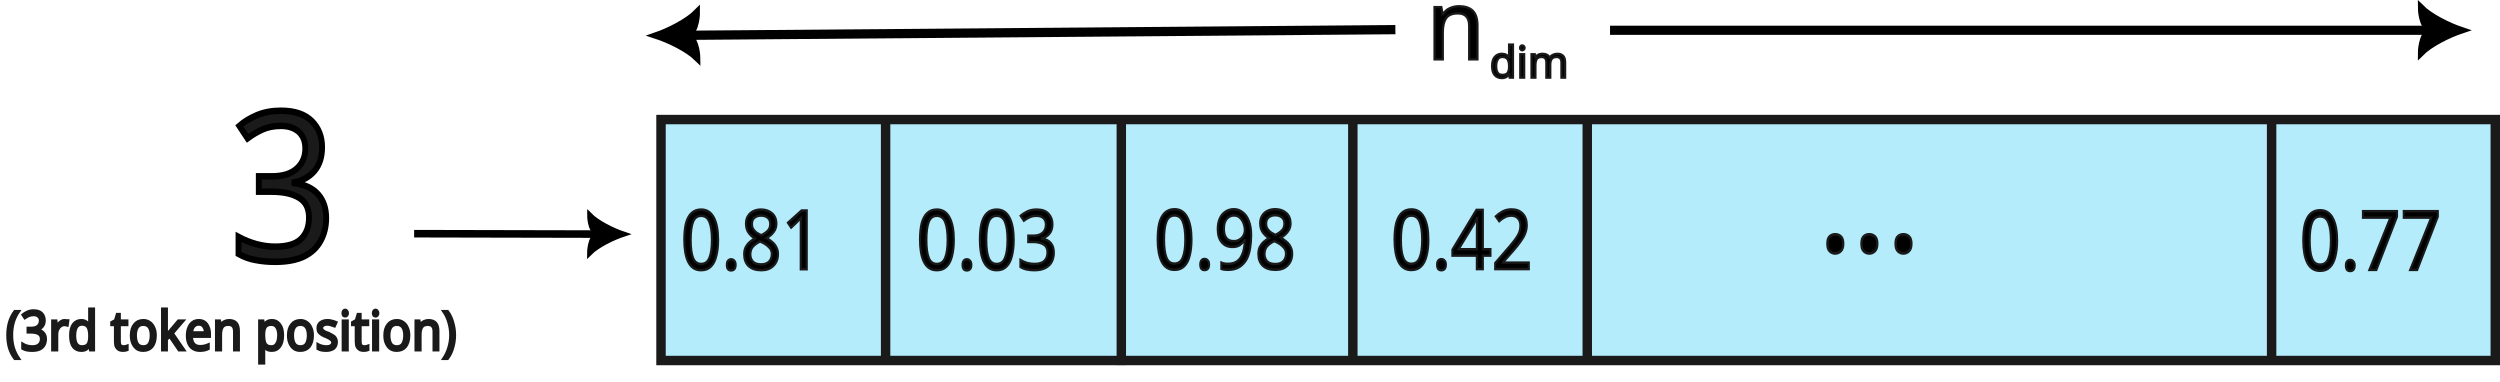
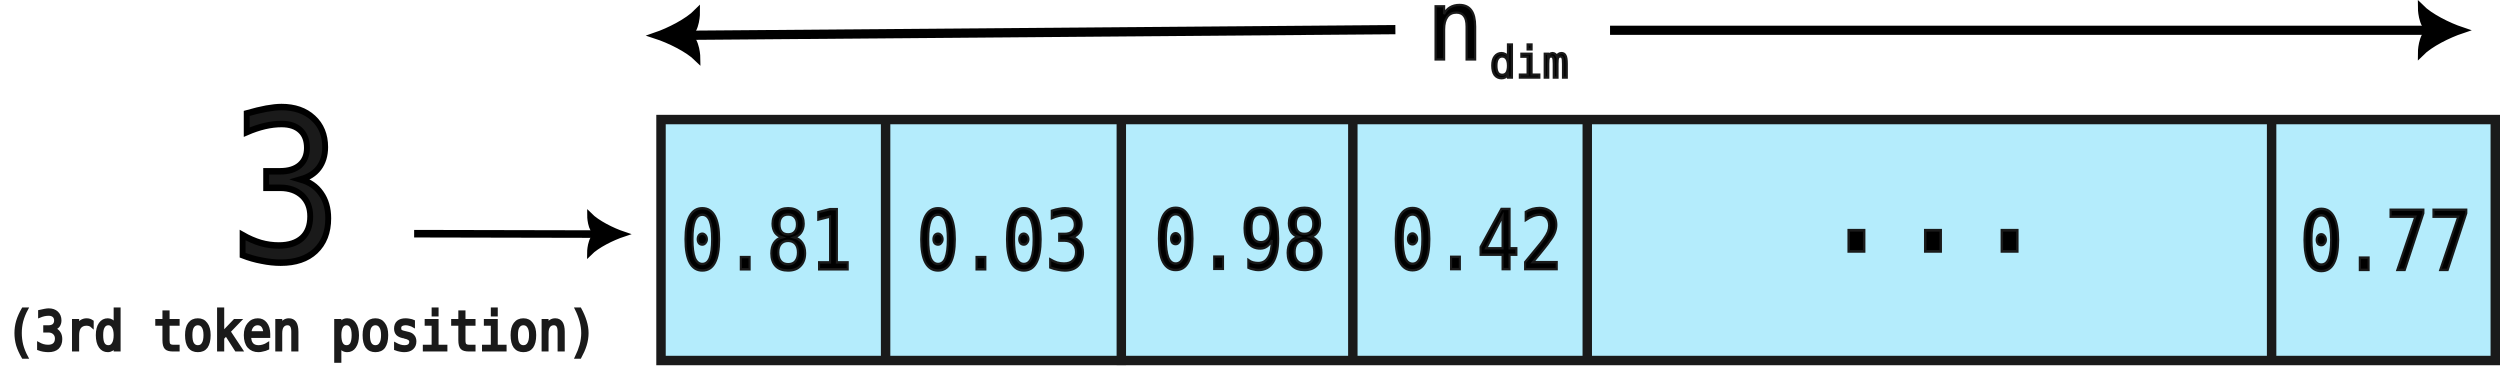
<svg xmlns="http://www.w3.org/2000/svg" width="181.476mm" height="27.71mm" viewBox="0 0 181.476 27.71" version="1.1" id="svg1">
  <defs id="defs1">
    <marker style="overflow:visible" id="marker12" refX="0" refY="0" orient="auto-start-reverse" markerWidth="1" markerHeight="1" viewBox="0 0 1 1" preserveAspectRatio="xMidYMid">
      <path transform="scale(0.5)" style="fill:context-stroke;fill-rule:evenodd;stroke:context-stroke;stroke-width:1pt" d="m 6,0 c -3,1 -7,3 -9,5 0,0 0,-4 2,-5 -2,-1 -2,-5 -2,-5 2,2 6,4 9,5 z" id="path12" />
    </marker>
    <marker style="overflow:visible" id="marker10" refX="0" refY="0" orient="auto-start-reverse" markerWidth="1" markerHeight="1" viewBox="0 0 1 1" preserveAspectRatio="xMidYMid">
      <path transform="scale(0.5)" style="fill:context-stroke;fill-rule:evenodd;stroke:context-stroke;stroke-width:1pt" d="m 6,0 c -3,1 -7,3 -9,5 0,0 0,-4 2,-5 -2,-1 -2,-5 -2,-5 2,2 6,4 9,5 z" id="path10" />
    </marker>
    <marker style="overflow:visible" id="ArrowTriangleStylized" refX="0" refY="0" orient="auto-start-reverse" markerWidth="1" markerHeight="1" viewBox="0 0 1 1" preserveAspectRatio="xMidYMid">
      <path transform="scale(0.5)" style="fill:context-stroke;fill-rule:evenodd;stroke:context-stroke;stroke-width:1pt" d="m 6,0 c -3,1 -7,3 -9,5 0,0 0,-4 2,-5 -2,-1 -2,-5 -2,-5 2,2 6,4 9,5 z" id="path4" />
    </marker>
  </defs>
  <g id="layer1" transform="translate(-15.20079,-136.6089)">
-     <text xml:space="preserve" style="font-size:14.213px;font-family:'FiraCode Nerd Font';-inkscape-font-specification:'FiraCode Nerd Font';writing-mode:lr-tb;direction:ltr;fill:#1a1a1a;stroke:#000000;stroke-width:0.448;stroke-miterlimit:4.3;stroke-dasharray:none" x="33.529" y="147.944" id="text2" transform="scale(0.9516174,1.050842)">
+     <text xml:space="preserve" style="font-size:14.213px;font-family:monospace;-inkscape-font-specification:monospace;writing-mode:lr-tb;direction:ltr;fill:#1a1a1a;stroke:#000000;stroke-width:0.448;stroke-miterlimit:4.3;stroke-dasharray:none" x="33.529" y="147.944" id="text2" transform="scale(0.9516174,1.050842)">
      <tspan id="tspan2" style="stroke-width:0.448" x="33.529" y="147.944">3</tspan>
    </text>
    <rect style="fill:#b4ecfc;stroke:#1a1a1a;stroke-width:0.685;stroke-miterlimit:4.3;stroke-dasharray:none" id="rect3" width="133.15" height="17.492" x="63.184" y="145.287" />
    <path style="fill:#ff9955;stroke:#1a1a1a;stroke-width:0.685;stroke-miterlimit:4.3;stroke-dasharray:none" d="m 79.487,145.213 v 17.669" id="path3" />
    <path style="fill:#ff9955;stroke:#1a1a1a;stroke-width:0.685;stroke-miterlimit:4.3;stroke-dasharray:none" d="m 96.598,145.442 v 17.669" id="path3-2" />
    <path style="fill:#ff9955;stroke:#1a1a1a;stroke-width:0.685;stroke-miterlimit:4.3;stroke-dasharray:none" d="m 113.403,145.185 v 17.669" id="path3-7" />
    <path style="fill:#ff9955;stroke:#1a1a1a;stroke-width:0.685;stroke-miterlimit:4.3;stroke-dasharray:none" d="m 130.421,145.215 v 17.669" id="path3-7-8" />
    <path style="fill:#ff9955;stroke:#1a1a1a;stroke-width:0.685;stroke-miterlimit:4.3;stroke-dasharray:none" d="m 180.098,145.256 v 17.669" id="path3-7-8-3" />
-     <text xml:space="preserve" style="font-size:5.562px;font-family:'FiraCode Nerd Font';-inkscape-font-specification:'FiraCode Nerd Font';writing-mode:lr-tb;direction:ltr;fill:#000000;stroke:#1a1a1a;stroke-width:0.165;stroke-miterlimit:4.3;stroke-dasharray:none" x="69.46" y="145.287" id="text4" transform="scale(0.9303928,1.074815)">
+     <text xml:space="preserve" style="font-size:5.562px;font-family:monospace;-inkscape-font-specification:monospace;writing-mode:lr-tb;direction:ltr;fill:#000000;stroke:#1a1a1a;stroke-width:0.165;stroke-miterlimit:4.3;stroke-dasharray:none" x="69.46" y="145.287" id="text4" transform="scale(0.9303928,1.074815)">
      <tspan id="tspan4" style="fill:#000000;stroke-width:0.165;stroke-dasharray:none" x="69.46" y="145.287">0.81</tspan>
    </text>
-     <text xml:space="preserve" style="font-size:5.562px;font-family:'FiraCode Nerd Font';-inkscape-font-specification:'FiraCode Nerd Font';writing-mode:lr-tb;direction:ltr;fill:#000000;stroke:#1a1a1a;stroke-width:0.165;stroke-miterlimit:4.3;stroke-dasharray:none" x="87.851" y="145.287" id="text4-6" transform="scale(0.9303928,1.074815)">
+     <text xml:space="preserve" style="font-size:5.562px;font-family:monospace;-inkscape-font-specification:monospace;writing-mode:lr-tb;direction:ltr;fill:#000000;stroke:#1a1a1a;stroke-width:0.165;stroke-miterlimit:4.3;stroke-dasharray:none" x="87.851" y="145.287" id="text4-6" transform="scale(0.9303928,1.074815)">
      <tspan id="tspan4-5" style="fill:#000000;stroke-width:0.165;stroke-dasharray:none" x="87.851" y="145.287">0.03</tspan>
    </text>
-     <text xml:space="preserve" style="font-size:5.562px;font-family:'FiraCode Nerd Font';-inkscape-font-specification:'FiraCode Nerd Font';writing-mode:lr-tb;direction:ltr;fill:#000000;stroke:#1a1a1a;stroke-width:0.165;stroke-miterlimit:4.3;stroke-dasharray:none" x="106.394" y="145.261" id="text4-6-7" transform="scale(0.9303928,1.074815)">
+     <text xml:space="preserve" style="font-size:5.562px;font-family:monospace;-inkscape-font-specification:monospace;writing-mode:lr-tb;direction:ltr;fill:#000000;stroke:#1a1a1a;stroke-width:0.165;stroke-miterlimit:4.3;stroke-dasharray:none" x="106.394" y="145.261" id="text4-6-7" transform="scale(0.9303928,1.074815)">
      <tspan id="tspan4-5-7" style="fill:#000000;stroke-width:0.165;stroke-dasharray:none" x="106.394" y="145.261">0.98</tspan>
    </text>
-     <text xml:space="preserve" style="font-size:5.562px;font-family:'FiraCode Nerd Font';-inkscape-font-specification:'FiraCode Nerd Font';writing-mode:lr-tb;direction:ltr;fill:#000000;stroke:#1a1a1a;stroke-width:0.165;stroke-miterlimit:4.3;stroke-dasharray:none" x="124.874" y="145.273" id="text4-6-7-3" transform="scale(0.9303928,1.074815)">
+     <text xml:space="preserve" style="font-size:5.562px;font-family:monospace;-inkscape-font-specification:monospace;writing-mode:lr-tb;direction:ltr;fill:#000000;stroke:#1a1a1a;stroke-width:0.165;stroke-miterlimit:4.3;stroke-dasharray:none" x="124.874" y="145.273" id="text4-6-7-3" transform="scale(0.9303928,1.074815)">
      <tspan id="tspan4-5-7-6" style="fill:#000000;stroke-width:0.165;stroke-dasharray:none" x="124.874" y="145.273">0.42</tspan>
    </text>
-     <text xml:space="preserve" style="font-size:5.562px;font-family:'FiraCode Nerd Font';-inkscape-font-specification:'FiraCode Nerd Font';writing-mode:lr-tb;direction:ltr;fill:#000000;stroke:#1a1a1a;stroke-width:0.165;stroke-miterlimit:4.3;stroke-dasharray:none" x="195.777" y="145.327" id="text4-6-7-3-0" transform="scale(0.9303928,1.074815)">
+     <text xml:space="preserve" style="font-size:5.562px;font-family:monospace;-inkscape-font-specification:monospace;writing-mode:lr-tb;direction:ltr;fill:#000000;stroke:#1a1a1a;stroke-width:0.165;stroke-miterlimit:4.3;stroke-dasharray:none" x="195.777" y="145.327" id="text4-6-7-3-0" transform="scale(0.9303928,1.074815)">
      <tspan id="tspan4-5-7-6-9" style="fill:#000000;stroke-width:0.165;stroke-dasharray:none" x="195.777" y="145.327">0.77</tspan>
    </text>
-     <text xml:space="preserve" style="font-size:9.741px;font-family:'FiraCode Nerd Font';-inkscape-font-specification:'FiraCode Nerd Font';writing-mode:lr-tb;direction:ltr;fill:#000000;stroke:#1a1a1a;stroke-width:0.189;stroke-miterlimit:4.3;stroke-dasharray:none" x="155.309" y="146.761" id="text6" transform="scale(0.9477281,1.055155)">
+     <text xml:space="preserve" style="font-size:9.741px;font-family:monospace;-inkscape-font-specification:monospace;writing-mode:lr-tb;direction:ltr;fill:#000000;stroke:#1a1a1a;stroke-width:0.189;stroke-miterlimit:4.3;stroke-dasharray:none" x="155.309" y="146.761" id="text6" transform="scale(0.9477281,1.055155)">
      <tspan id="tspan6" style="stroke-width:0.189;stroke-dasharray:none" x="155.309" y="146.761">...</tspan>
    </text>
-     <text xml:space="preserve" style="font-size:6.977px;font-family:'FiraCode Nerd Font';-inkscape-font-specification:'FiraCode Nerd Font';writing-mode:lr-tb;direction:ltr;fill:#000000;stroke:#1a1a1a;stroke-width:0.165;stroke-miterlimit:4.3;stroke-dasharray:none" x="120.272" y="139.134" id="text7" transform="scale(0.9873132,1.01285)">
+     <text xml:space="preserve" style="font-size:6.977px;font-family:monospace;-inkscape-font-specification:monospace;writing-mode:lr-tb;direction:ltr;fill:#000000;stroke:#1a1a1a;stroke-width:0.165;stroke-miterlimit:4.3;stroke-dasharray:none" x="120.272" y="139.134" id="text7" transform="scale(0.9873132,1.01285)">
      <tspan id="tspan7" style="stroke-width:0.165;stroke-dasharray:none" x="120.272" y="139.134">n</tspan>
    </text>
-     <text xml:space="preserve" style="font-size:3.175px;font-family:'FiraCode Nerd Font';-inkscape-font-specification:'FiraCode Nerd Font';writing-mode:lr-tb;direction:ltr;fill:#000000;stroke:#1a1a1a;stroke-width:0.165;stroke-miterlimit:4.3;stroke-dasharray:none" x="123.34" y="142.244" id="text8">
+     <text xml:space="preserve" style="font-size:3.175px;font-family:monospace;-inkscape-font-specification:monospace;writing-mode:lr-tb;direction:ltr;fill:#000000;stroke:#1a1a1a;stroke-width:0.165;stroke-miterlimit:4.3;stroke-dasharray:none" x="123.34" y="142.244" id="text8">
      <tspan id="tspan8" style="stroke-width:0.165" x="123.34" y="142.244">dim</tspan>
    </text>
    <path style="fill:none;fill-rule:evenodd;stroke:#000000;stroke-width:0.672;stroke-linecap:butt;stroke-linejoin:miter;stroke-dasharray:none;stroke-opacity:1;marker-end:url(#marker10)" d="m 116.492,138.759 -51.696,0.414" id="path8" />
    <path style="fill:none;fill-rule:evenodd;stroke:#000000;stroke-width:0.665;stroke-linecap:butt;stroke-linejoin:miter;stroke-dasharray:none;stroke-opacity:1;marker-end:url(#ArrowTriangleStylized)" d="m 132.074,138.807 h 59.859" id="path9" />
    <path style="display:inline;fill:none;fill-rule:evenodd;stroke:#000000;stroke-width:0.549;stroke-linecap:butt;stroke-linejoin:miter;stroke-dasharray:none;stroke-opacity:1;marker-end:url(#marker12)" d="m 45.263,153.572 13.563,0.03" id="path11" />
-     <text xml:space="preserve" style="font-size:3.747px;font-family:'FiraCode Nerd Font';-inkscape-font-specification:'FiraCode Nerd Font';writing-mode:lr-tb;direction:ltr;fill:#1a1a1a;stroke:#1a1a1a;stroke-width:0.201;stroke-miterlimit:4.3;stroke-dasharray:none" x="16.381" y="154.287" id="text12" transform="scale(0.9522966,1.050093)">
+     <text xml:space="preserve" style="font-size:3.747px;font-family:monospace;-inkscape-font-specification:monospace;writing-mode:lr-tb;direction:ltr;fill:#1a1a1a;stroke:#1a1a1a;stroke-width:0.201;stroke-miterlimit:4.3;stroke-dasharray:none" x="16.381" y="154.287" id="text12" transform="scale(0.9522966,1.050093)">
      <tspan id="tspan12" style="fill:#1a1a1a;stroke-width:0.201;stroke-dasharray:none" x="16.381" y="154.287">(3rd token position)</tspan>
    </text>
  </g>
</svg>
